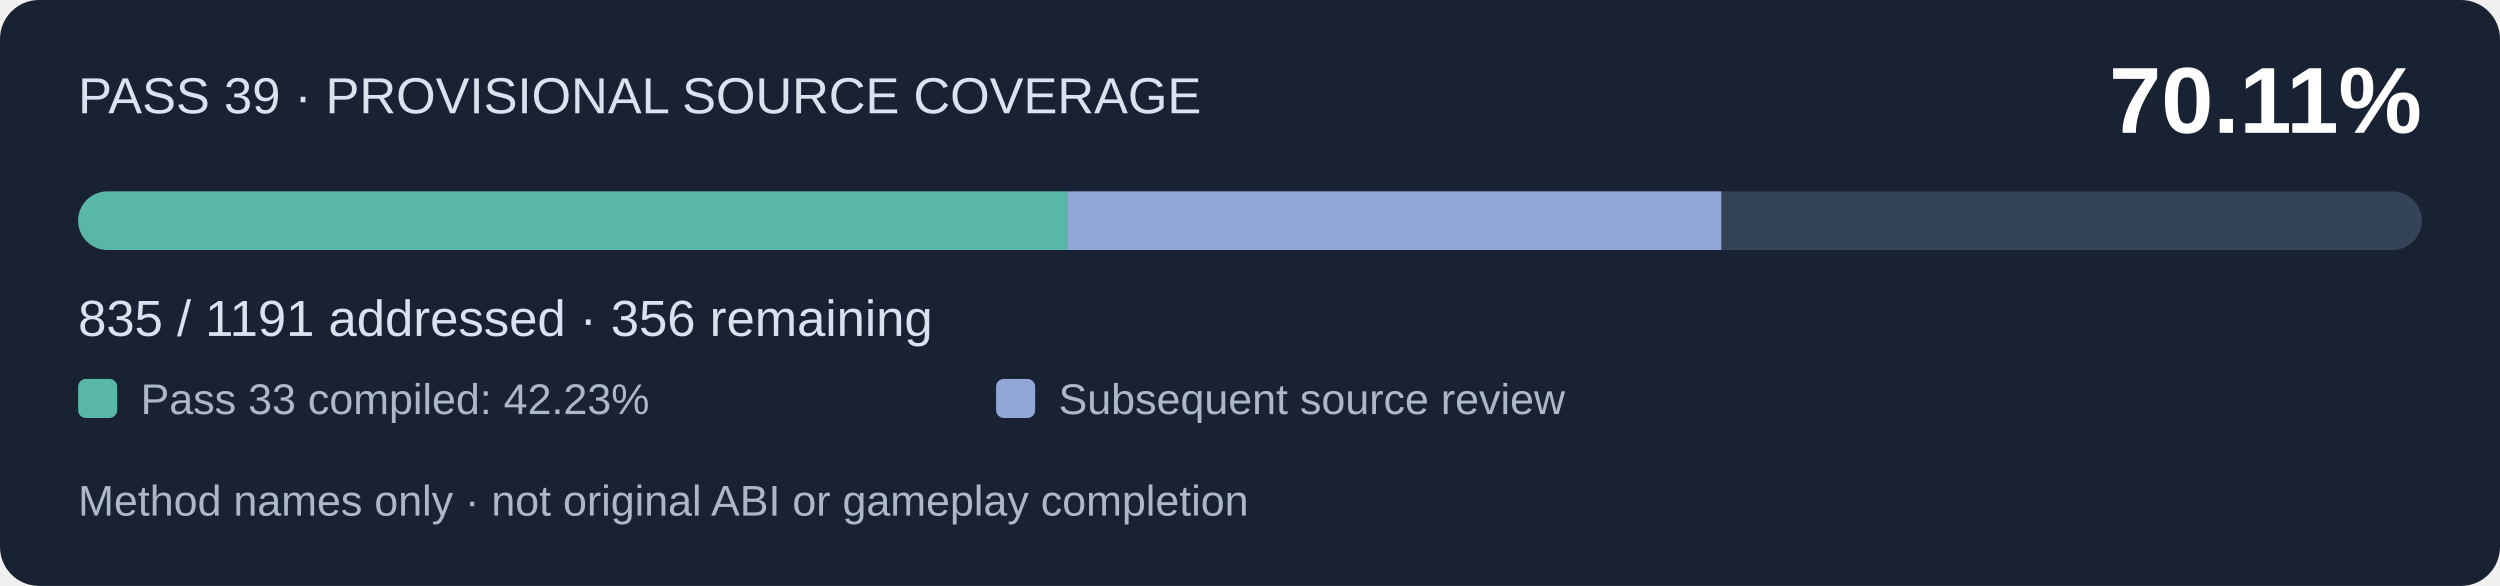
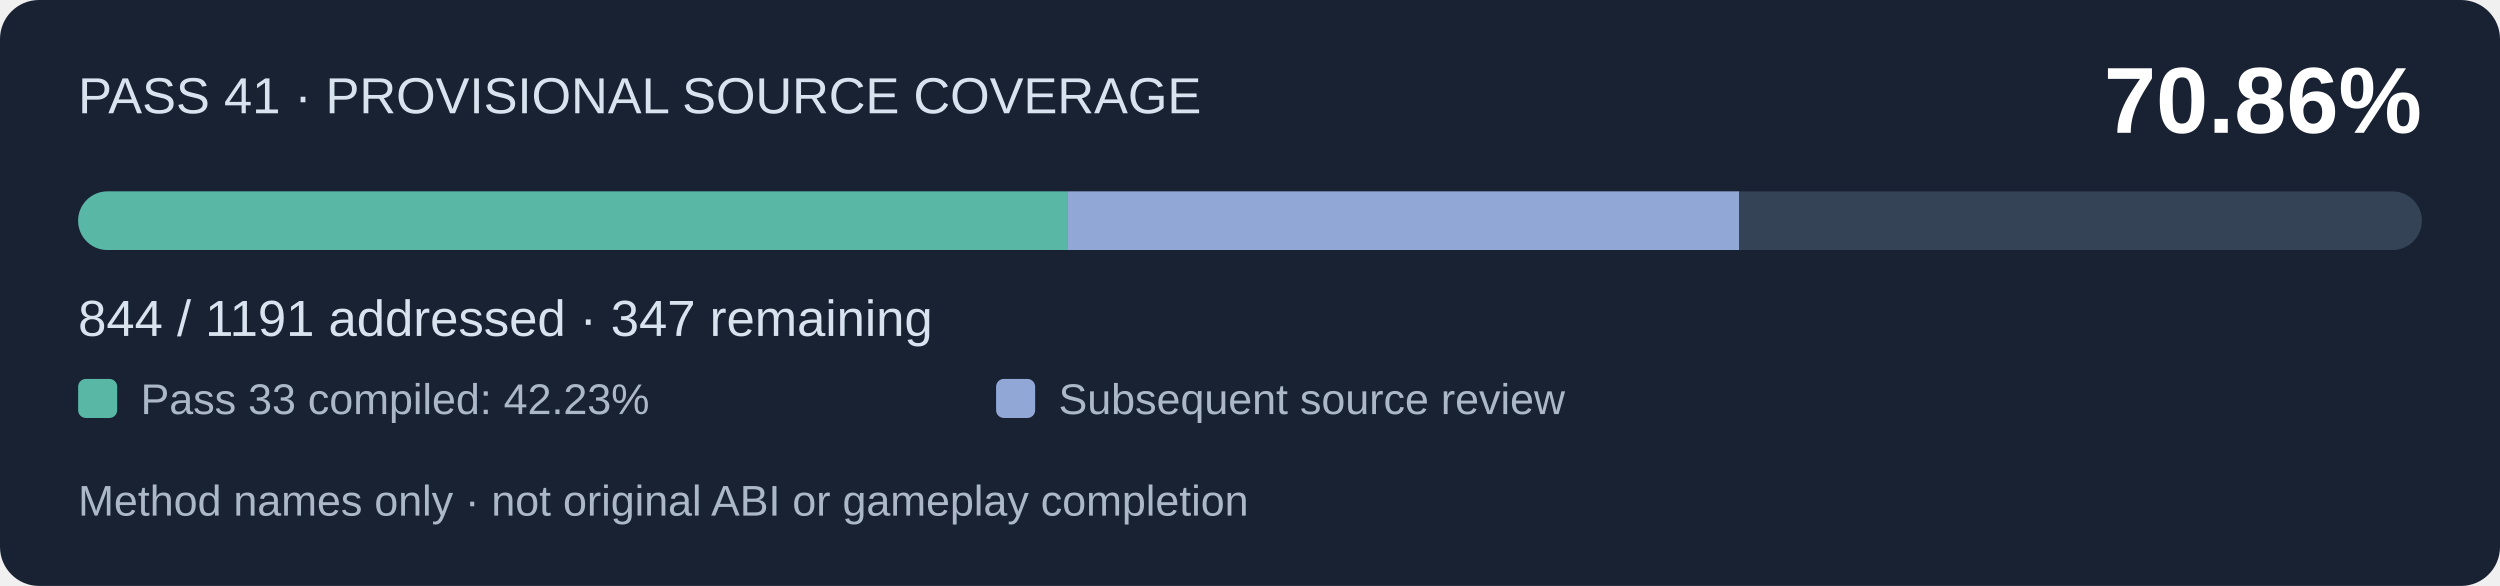
<svg xmlns="http://www.w3.org/2000/svg" width="640" height="150" viewBox="0 0 640 150" role="img" aria-labelledby="title description">
  <rect width="640" height="150" rx="10" fill="#182233" />
-   <text x="20" y="29" fill="#d8e3ef" font-family="Verdana,Arial,sans-serif" font-size="13">PASS 39 · PROVISIONAL SOURCE COVERAGE</text>
-   <text x="620" y="34" text-anchor="end" fill="#ffffff" font-family="Verdana,Arial,sans-serif" font-size="24" font-weight="bold">70.11%</text>
+   <text x="20" y="29" fill="#d8e3ef" font-family="Verdana,Arial,sans-serif" font-size="13">PASS 41 · PROVISIONAL SOURCE COVERAGE</text>
+   <text x="620" y="34" text-anchor="end" fill="#ffffff" font-family="Verdana,Arial,sans-serif" font-size="24" font-weight="bold">70.86%</text>
  <rect x="20" y="49" width="600" height="15" rx="7.5" fill="#354357" />
  <clipPath id="bar">
    <rect x="20" y="49" width="600" height="15" rx="7.5" />
  </clipPath>
  <g clip-path="url(#bar)">
    <rect x="20" y="49" width="253.4" height="15" fill="#58b7a5" />
-     <rect x="273.401" y="49" width="167.254" height="15" fill="#91a8d7" />
+     <rect x="273.401" y="49" width="171.788" height="15" fill="#91a8d7" />
  </g>
-   <text x="20" y="86" fill="#d8e3ef" font-family="Verdana,Arial,sans-serif" font-size="13">835 / 1191 addressed · 356 remaining</text>
+   <text x="20" y="86" fill="#d8e3ef" font-family="Verdana,Arial,sans-serif" font-size="13">844 / 1191 addressed · 347 remaining</text>
  <rect x="20" y="97" width="10" height="10" rx="2" fill="#58b7a5" />
  <text x="36" y="106" fill="#acb8c8" font-family="Verdana,Arial,sans-serif" font-size="11">Pass 33 compiled: 42.23%</text>
  <rect x="255" y="97" width="10" height="10" rx="2" fill="#91a8d7" />
  <text x="271" y="106" fill="#acb8c8" font-family="Verdana,Arial,sans-serif" font-size="11">Subsequent source review</text>
  <text x="20" y="132" fill="#acb8c8" font-family="Verdana,Arial,sans-serif" font-size="11">Method names only · not original ABI or gameplay completion</text>
</svg>
